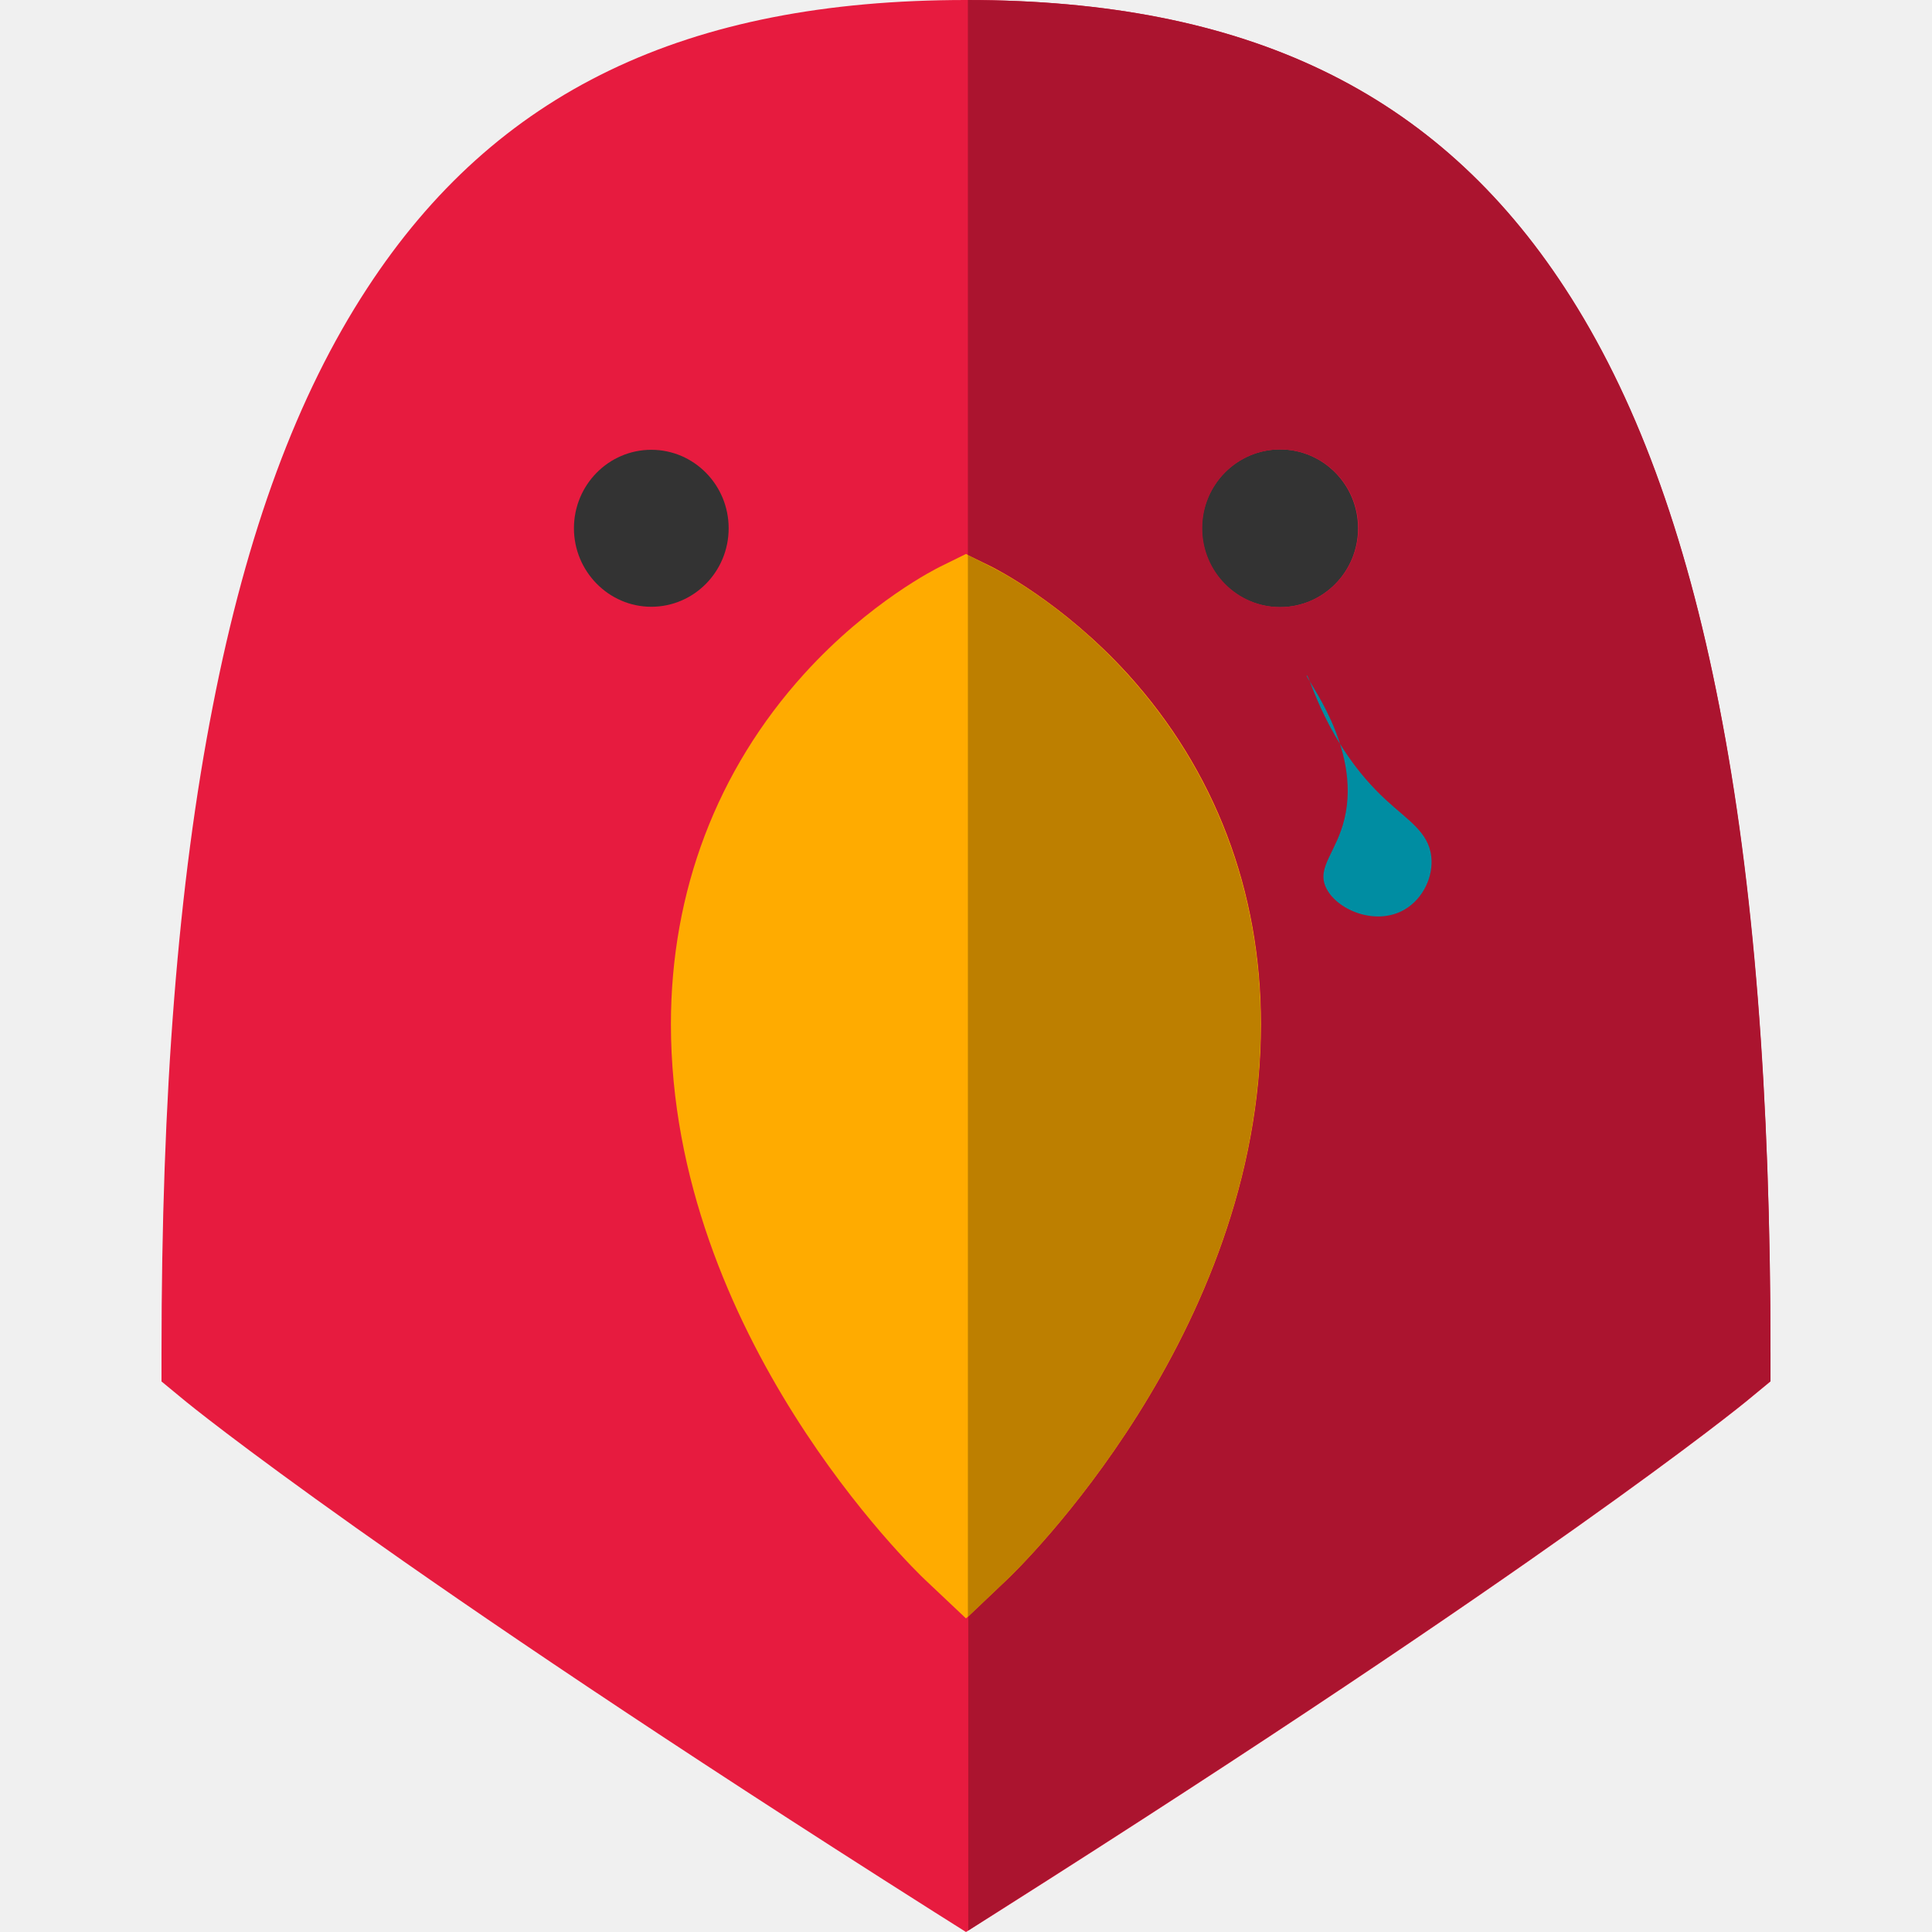
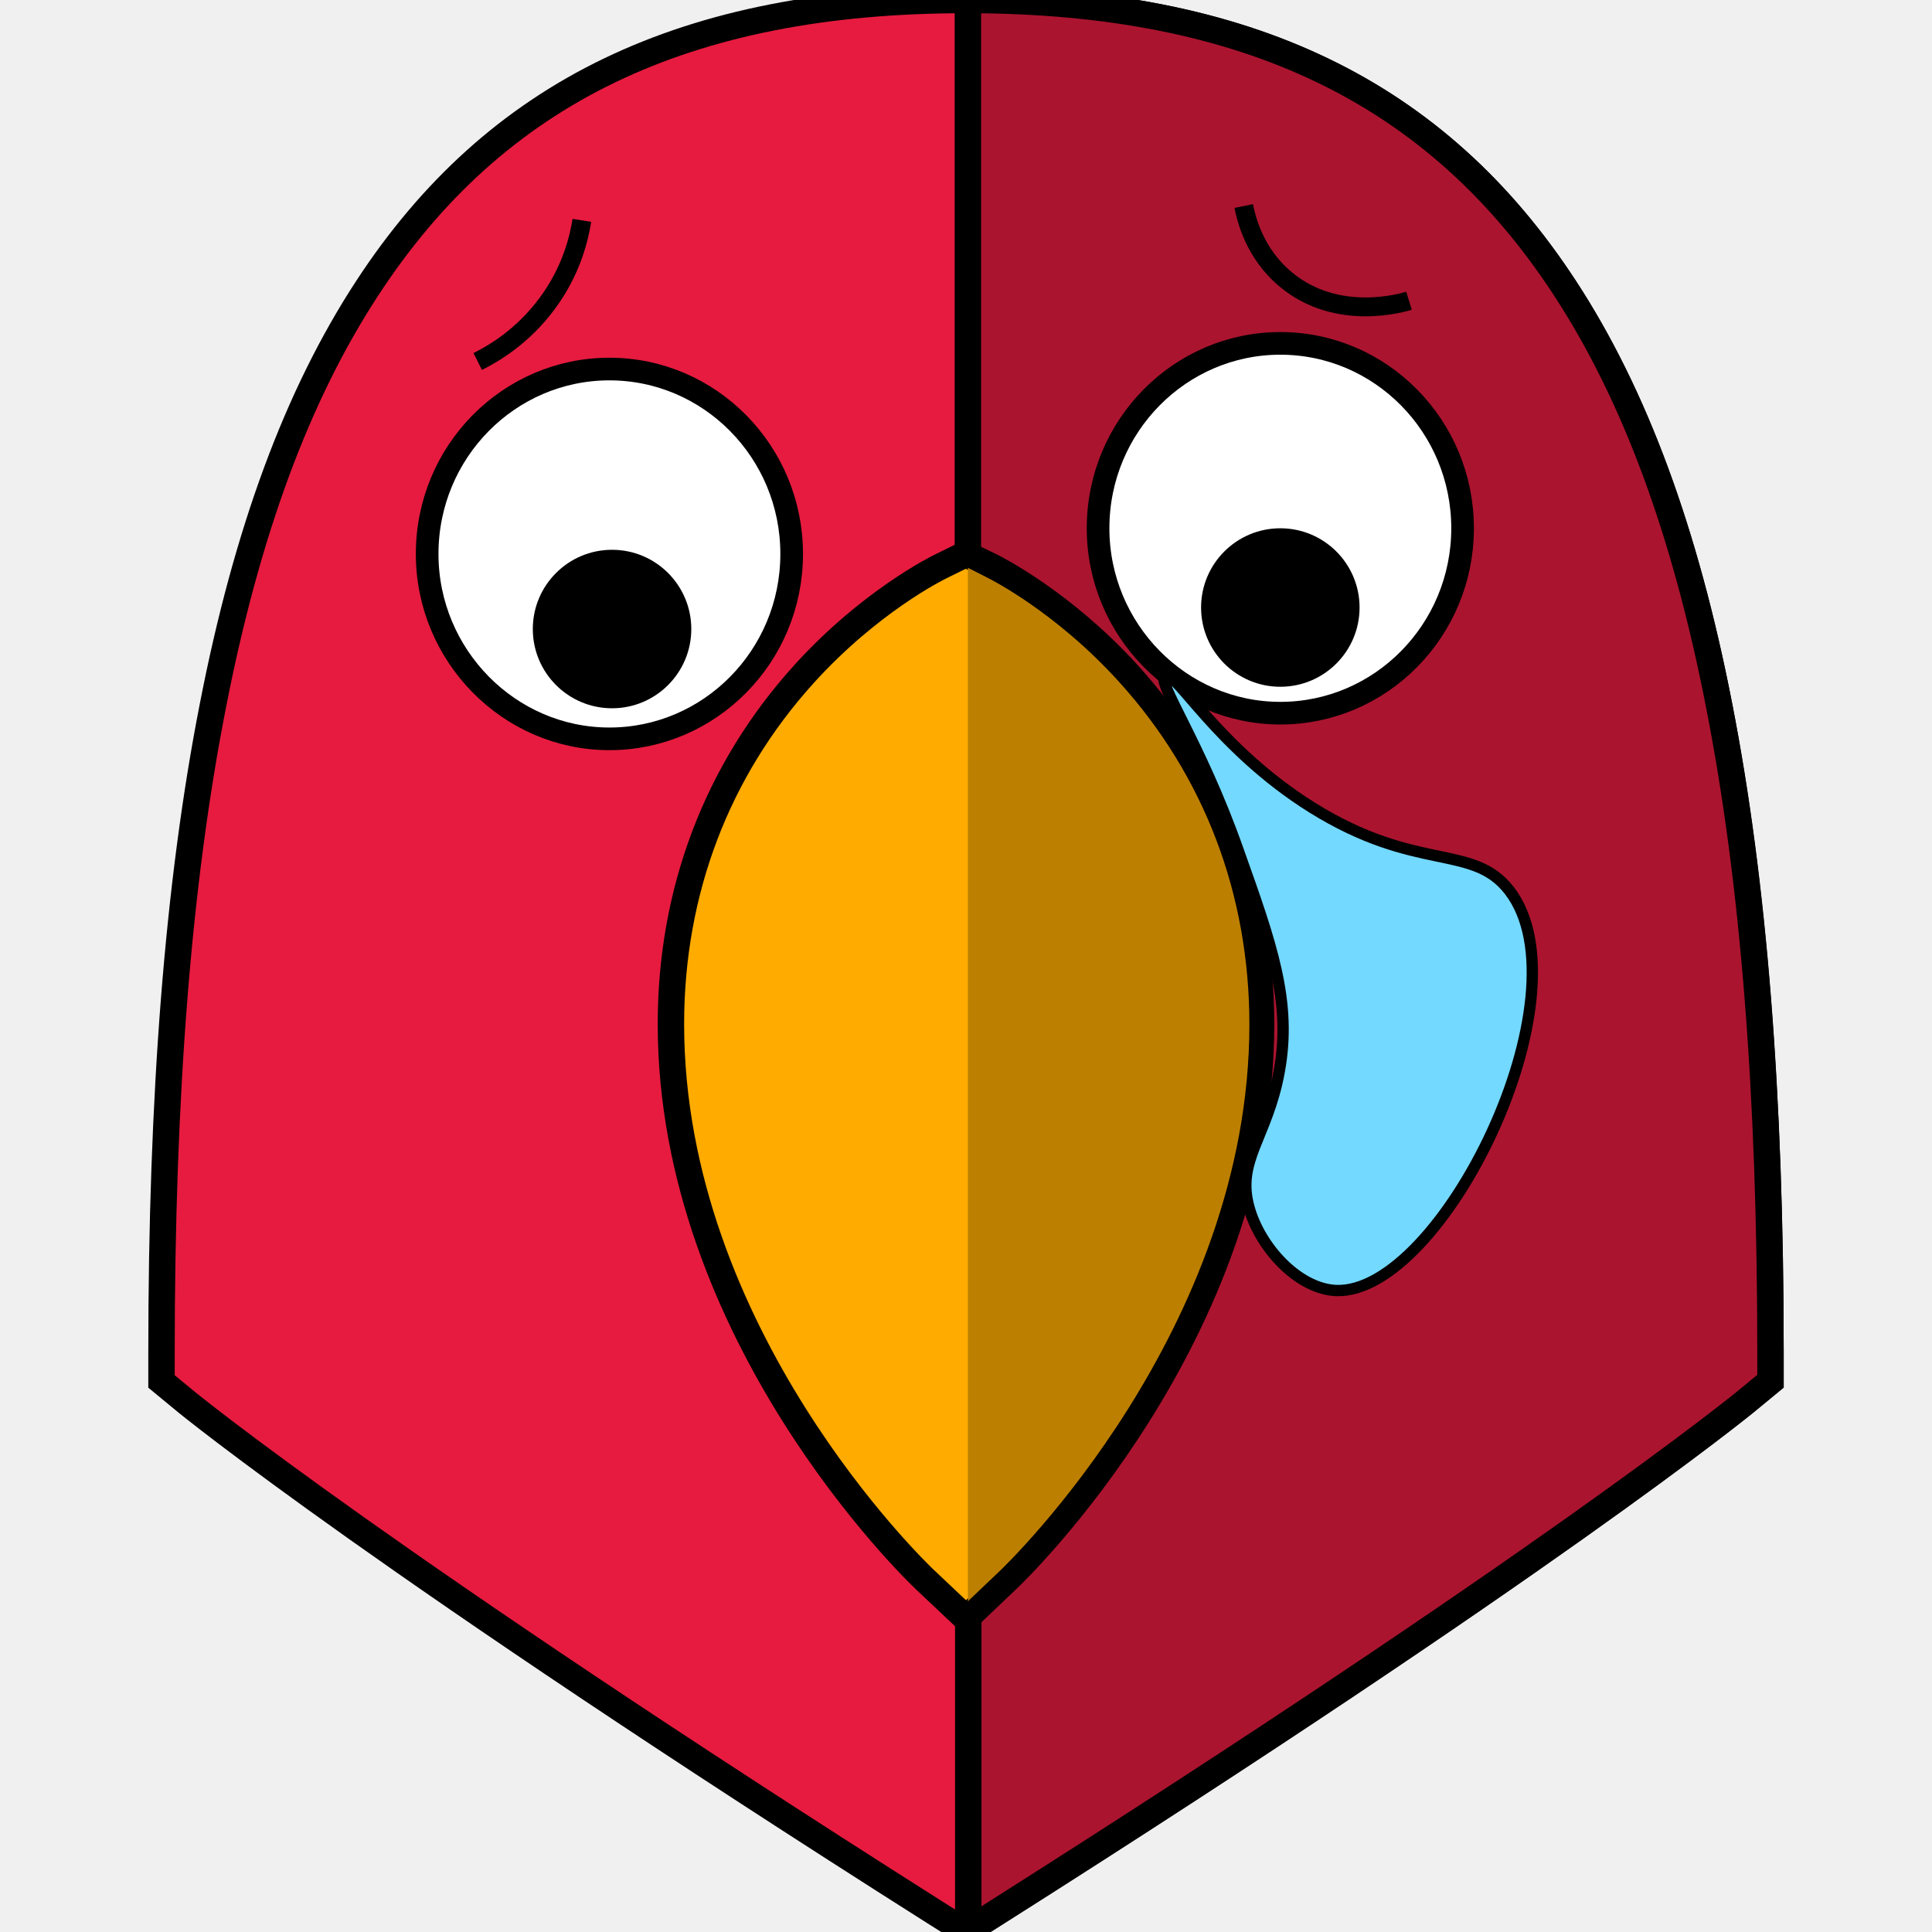
<svg xmlns="http://www.w3.org/2000/svg" version="1.1" id="Layer_1" x="0px" y="0px" viewBox="0 0 512 512" style="enable-background:new 0 0 512 512;" xml:space="preserve">
  <style type="text/css">
- 	.st0{fill:#E71B3F;}
- 	.st1{fill:#FFAB00;}
- 	.st2{fill:#333333;}
- 	.st3{fill:#BDBDBF;}
- 	.st4{fill:#AB142F;}
- 	.st5{fill:#BD7F00;}
- 	.st6{fill:#008DA2;}
+ 	.st0{fill:#E71B3F;stroke:#000000;stroke-width:7;stroke-miterlimit:10;}
+ 	.st1{fill:#FFAB00;stroke:#000000;stroke-width:7;stroke-miterlimit:10;}
+ 	.st2{fill:#BDBDBF;}
+ 	.st3{fill:#AB142F;stroke:#000000;stroke-width:7;stroke-miterlimit:10;}
+ 	.st4{fill:#FFFFFF;stroke:#000000;stroke-width:6;stroke-miterlimit:10;}
+ 	.st5{fill:#BD7F00;stroke:#000000;stroke-width:6;stroke-miterlimit:10;}
+ 	.st6{fill:none;stroke:#000000;stroke-width:5;stroke-miterlimit:10;}
+ 	.st7{fill:#73D9FF;stroke:#000000;stroke-width:3;stroke-miterlimit:10;}
</style>
  <path class="st0" d="M256,512l-8.4-5.3c-145-91.9-197-134.1-199.1-135.9l-5.7-4.7v-7.4c0-68.6,4.4-124.7,13.6-171.6  c9-46.2,22.4-82.4,40.9-110.7C131.3,24.3,181.7,0,256,0s124.7,24.3,158.7,76.4c18.5,28.3,31.9,64.6,40.9,110.7  c9.1,46.9,13.6,103,13.6,171.6v7.4l-5.7,4.7c-2.1,1.8-54.1,44-199.1,135.9L256,512" />
  <path class="st1" d="M256,428.9l-10.8-10.2c-2.8-2.6-67.4-65-67.4-147.3c0-35.2,12.2-67.3,35.3-92.8c17.4-19.2,35.2-28,36-28.4  l6.9-3.4l6.9,3.4c0.7,0.4,18.5,9.2,36,28.4c23.1,25.5,35.3,57.5,35.3,92.8c0,82.3-64.6,144.7-67.4,147.3L256,428.9" />
-   <path class="st2" d="M359.9,140c0-11.6-9.3-20.9-20.7-20.9c-11.4,0-20.7,9.4-20.7,20.9c0,11.6,9.3,20.9,20.7,20.9  C350.7,160.9,359.9,151.5,359.9,140" />
-   <polyline class="st3" points="264.4,506.7 256.5,511.7 256.5,511.7 264.4,506.7 " />
-   <path class="st4" d="M339.3,160.9c-11.4,0-20.7-9.4-20.7-20.9c0-11.6,9.3-20.9,20.7-20.9c11.4,0,20.7,9.4,20.7,20.9  C359.9,151.5,350.7,160.9,339.3,160.9 M256.5,0v147.1l6.4,3.1c0.7,0.4,18.5,9.2,36,28.4c23.1,25.5,35.3,57.5,35.3,92.8  c0,82.3-64.6,144.7-67.4,147.3l-10.2,9.7v83.2l7.8-5c145-91.9,197-134.1,199.1-135.9l5.7-4.7v-7.4c0-68.6-4.4-124.7-13.6-171.6  c-9-46.2-22.4-82.4-40.9-110.7l0,0C380.8,24.4,330.5,0.1,256.5,0" />
-   <path class="st5" d="M256.5,147.1v281.4l10.2-9.7c2.8-2.6,67.4-65,67.4-147.3c0-35.2-12.2-67.3-35.3-92.8  c-17.4-19.2-35.2-28-36-28.4L256.5,147.1" />
-   <path class="st2" d="M152.1,140c0-11.5,9.2-20.8,20.5-20.8c11.3,0,20.5,9.3,20.5,20.8c0,11.5-9.2,20.8-20.5,20.8  C161.3,160.8,152.1,151.4,152.1,140z" />
-   <path id="tear" class="st6" d="M346.3,179c0.7-0.3,5.2,18.5,21,33c5.7,5.3,11.3,8.5,12,15c0.6,5.2-2.1,11.1-7,14  c-7.8,4.6-18.4,0-21-6c-2.3-5.3,2.9-9.2,5-18C360.9,197.9,345.6,179.4,346.3,179z" />
+   <polyline class="st2" points="264.4,506.7 256.5,511.7 256.5,511.7 264.4,506.7 " />
+   <path class="st3" d="M339.3,160.9c-11.4,0-20.7-9.4-20.7-20.9c0-11.6,9.3-20.9,20.7-20.9c11.4,0,20.7,9.4,20.7,20.9  C359.9,151.5,350.7,160.9,339.3,160.9 M256.5,0v147.1l6.4,3.1c0.7,0.4,18.5,9.2,36,28.4c23.1,25.5,35.3,57.5,35.3,92.8  c0,82.3-64.6,144.7-67.4,147.3l-10.2,9.7v83.2l7.8-5c145-91.9,197-134.1,199.1-135.9l5.7-4.7v-7.4c0-68.6-4.4-124.7-13.6-171.6  c-9-46.2-22.4-82.4-40.9-110.7l0,0C380.8,24.4,330.5,0.1,256.5,0" />
+   <path class="st4" d="M113.2,146.8c0-27.1,21.7-49,48.3-49s48.3,21.9,48.3,49s-21.7,49-48.3,49S113.2,173.7,113.2,146.8z" />
+   <path class="st5" d="M256.5,428.5l10.2-9.7c2.8-2.6,67.4-65,67.4-147.3c0-35.2-12.2-67.3-35.3-92.8c-17.4-19.2-35.2-28-36-28.4  l-6.3-3.2" />
+   <path class="st5" d="M256.5,147.1" />
+   <circle cx="162.2" cy="166.7" r="21" />
+   <path class="st4" d="M291,140c0-27.1,21.7-49,48.3-49s48.3,21.9,48.3,49s-21.7,49-48.3,49S291,166.9,291,140z" />
+   <circle cx="339.3" cy="161" r="21" />
+   <path class="st6" d="M154.2,58.4c-0.7,4.4-2.6,13.1-9.1,21.9c-6.6,9-14.5,13.5-18.5,15.5" />
+   <path class="st6" d="M373.4,79.7c-1.3,0.4-18.9,5.8-32.6-5.6c-8.5-7-10.6-16.5-11.2-19.5" />
+   <path class="st7" d="M308.7,179c2.6-1.8,13.9,19.3,39,35c27.9,17.4,42.5,9.4,52.3,22c21.3,27.7-18,107.2-46,106  c-10.1-0.5-20.1-11.5-23-22c-3.5-12.5,4.8-18.5,8-36c3.4-18.5-1.9-33.5-11-59C318,196.7,306.4,180.6,308.7,179z" />
</svg>
